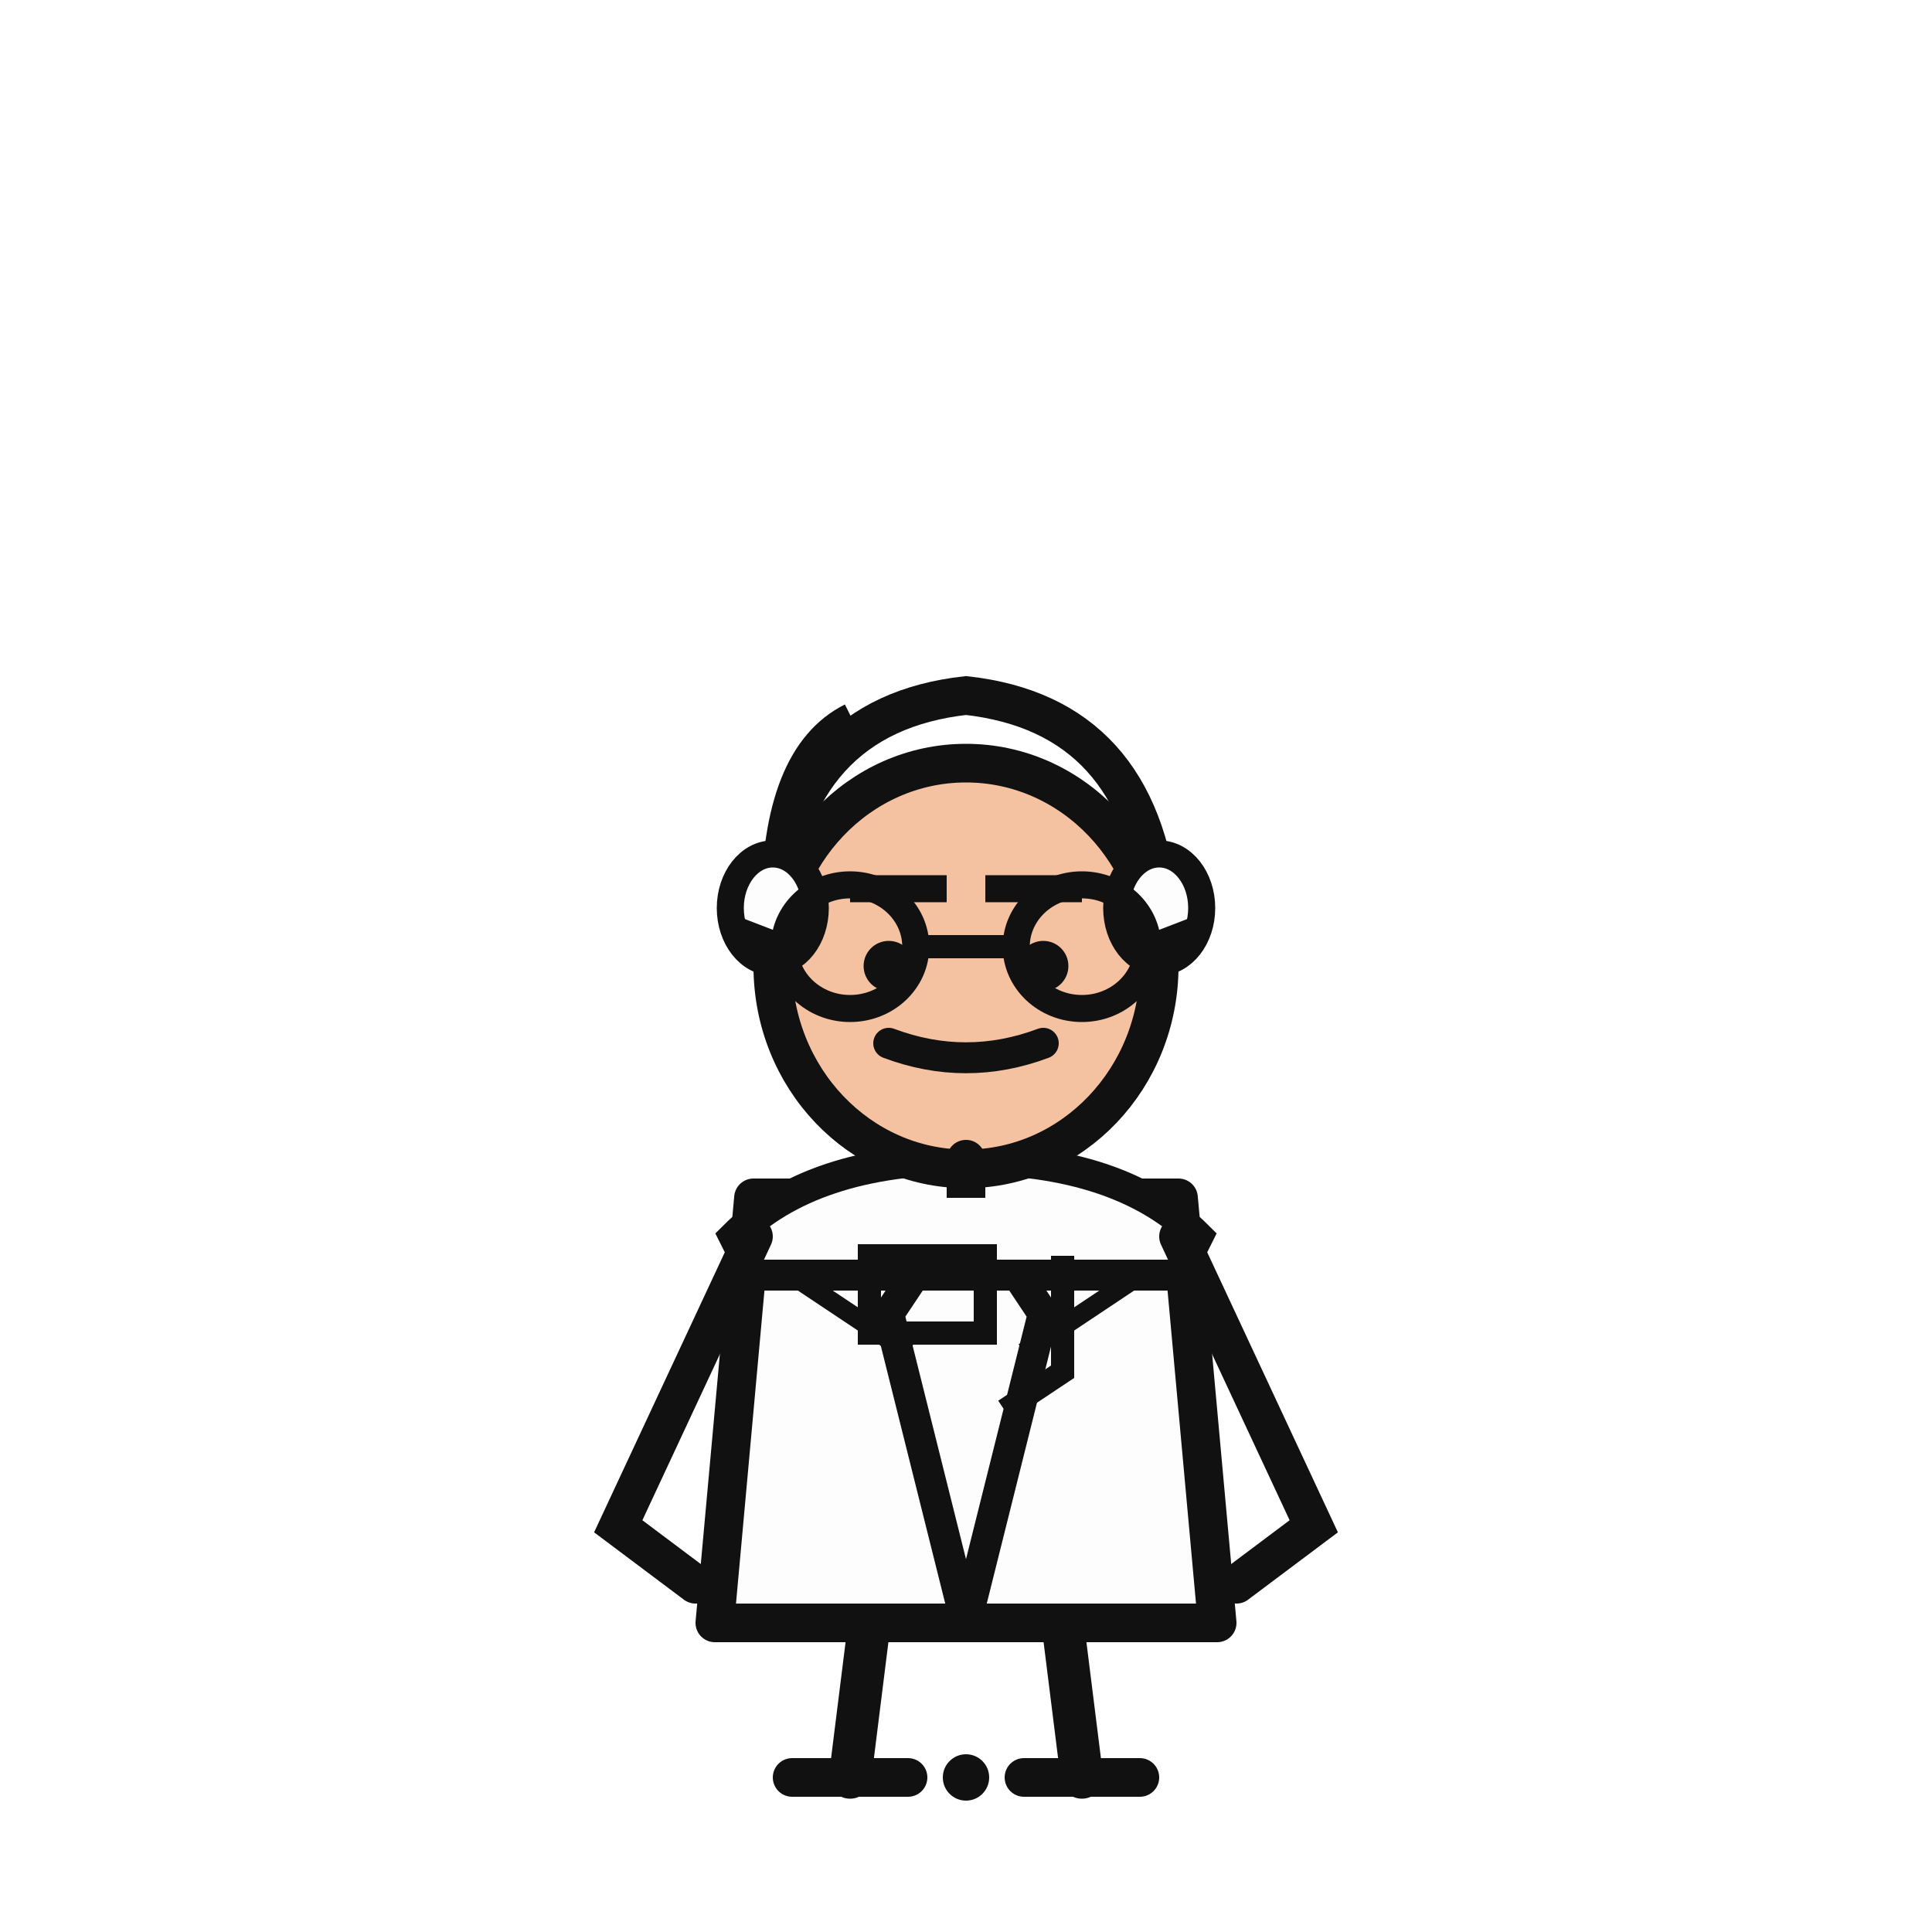
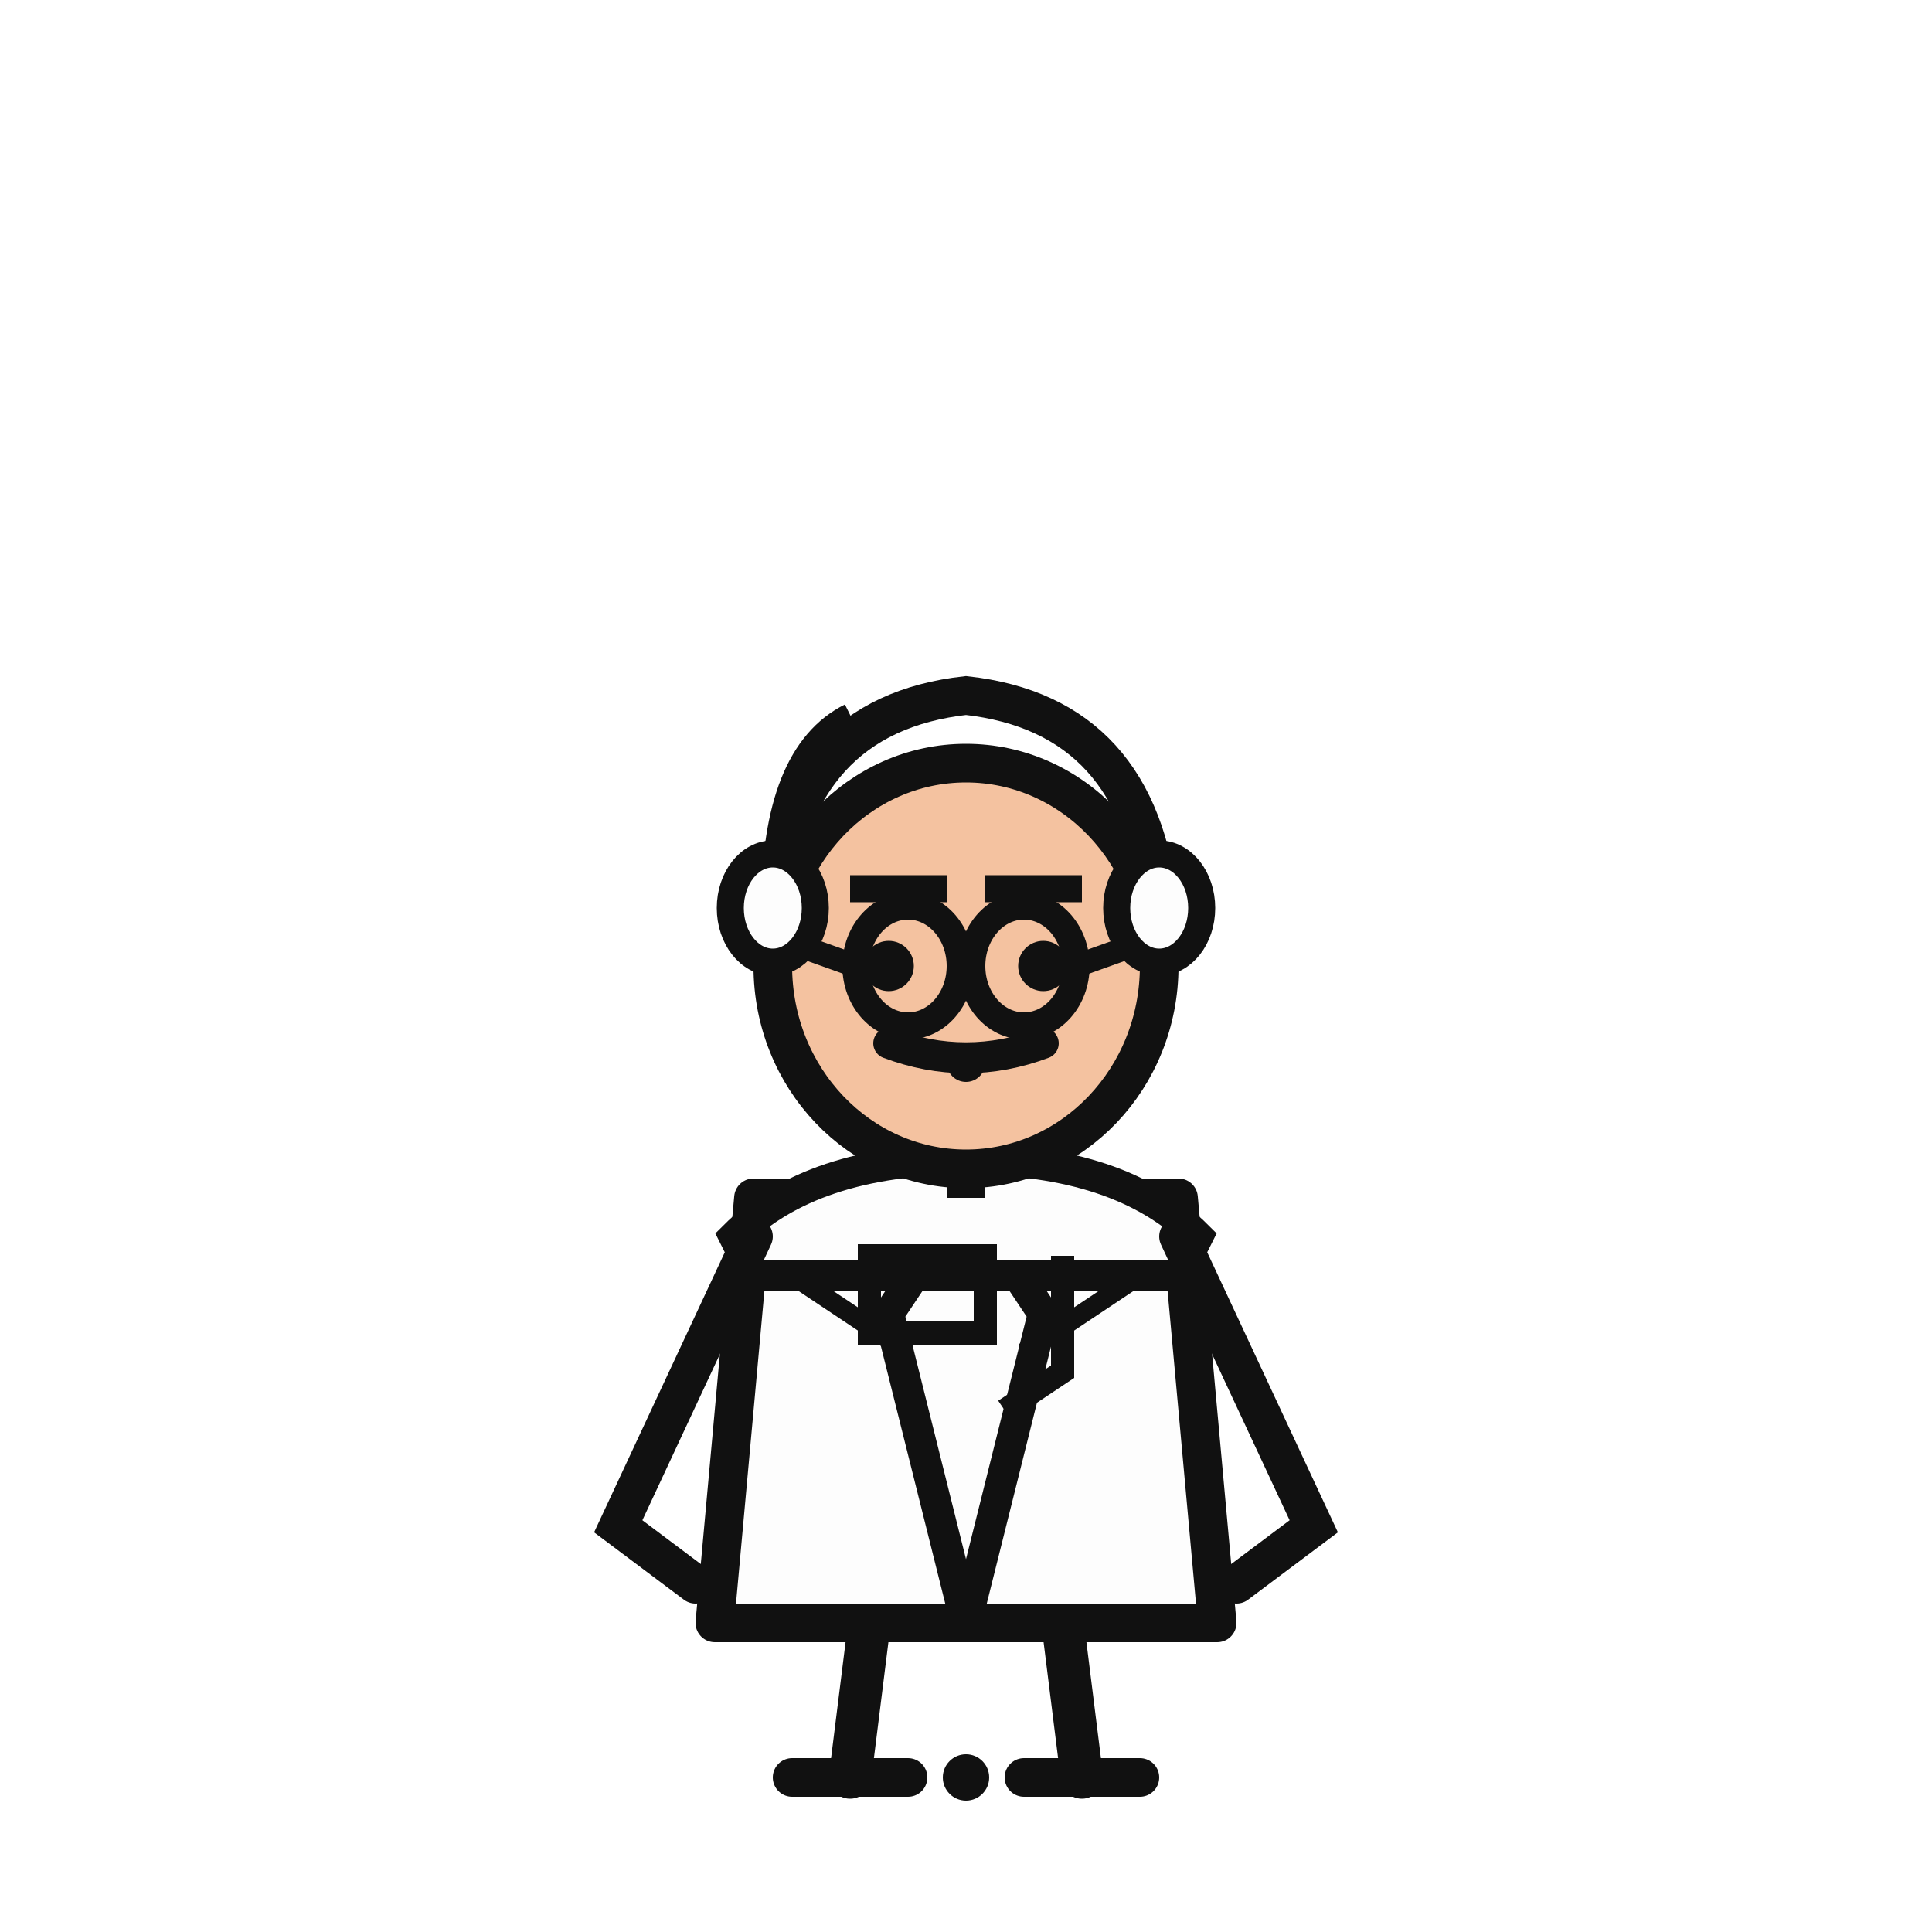
<svg xmlns="http://www.w3.org/2000/svg" viewBox="0 0 100 100" width="100" height="100">
  <path d="M 45 84 L 44 92" fill="none" stroke="#111" stroke-width="2.2" stroke-linecap="round" />
  <path d="M 55 84 L 56 92" fill="none" stroke="#111" stroke-width="2.2" stroke-linecap="round" />
  <path d="M 41 92 L 47 92" fill="none" stroke="#111" stroke-width="2" stroke-linecap="round" />
  <path d="M 53 92 L 59 92" fill="none" stroke="#111" stroke-width="2" stroke-linecap="round" />
  <path d="M 39 62 L 37 84 L 63 84 L 61 62 Z" fill="#fdfdfd" stroke="#111" stroke-width="2" stroke-linejoin="round" />
  <path d="M 50 62 L 46 68 L 50 84 L 54 68 Z" fill="#fdfdfd" stroke="#111" stroke-width="1.6" stroke-linejoin="round" />
  <line x1="41" y1="66" x2="47" y2="70" stroke="#111" stroke-width="1" />
  <line x1="59" y1="66" x2="53" y2="70" stroke="#111" stroke-width="1" />
  <path d="M 38 64 Q 42 60 50 60 Q 58 60 62 64 L 61 66 L 39 66 Z" fill="#fdfdfd" stroke="#111" stroke-width="1.6" />
  <path d="M 45 65 L 51 65 L 51 69 L 45 69 Z" fill="none" stroke="#111" stroke-width="1.2" />
  <path d="M 55 65 L 55 71 L 52 73" fill="none" stroke="#111" stroke-width="1.2" />
  <path d="M 39 64 L 32 79 L 36 82" fill="none" stroke="#111" stroke-width="2" stroke-linecap="round" />
  <path d="M 61 64 L 68 79 L 64 82" fill="none" stroke="#111" stroke-width="2" stroke-linecap="round" />
  <line x1="50" y1="62" x2="50" y2="58" stroke="#111" stroke-width="2" />
  <ellipse cx="50" cy="50" rx="10" ry="10.5" fill="#f4c2a0" stroke="#111" stroke-width="2" />
  <path d="M 40 47 Q 41 37 50 36 Q 59 37 60 47" fill="none" stroke="#111" stroke-width="2" />
  <path d="M 40 47 Q 40 39 44 37" fill="none" stroke="#111" stroke-width="1.2" />
  <ellipse cx="40" cy="47" rx="2.2" ry="2.8" fill="#fdfdfd" stroke="#111" stroke-width="1.4" />
  <ellipse cx="60" cy="47" rx="2.2" ry="2.8" fill="#fdfdfd" stroke="#111" stroke-width="1.4" />
  <line x1="44" y1="46" x2="49" y2="46" stroke="#111" stroke-width="1.4" />
  <line x1="51" y1="46" x2="56" y2="46" stroke="#111" stroke-width="1.4" />
  <circle cx="46" cy="50" r="1.3" fill="#111" />
  <circle cx="54" cy="50" r="1.3" fill="#111" />
  <path d="M 46 54 Q 50 55.5 54 54" fill="none" stroke="#111" stroke-width="1.6" stroke-linecap="round" />
-   <ellipse cx="44" cy="49" rx="3.4" ry="3.2" fill="none" stroke="#111" stroke-width="1.4" />
-   <ellipse cx="56" cy="49" rx="3.4" ry="3.2" fill="none" stroke="#111" stroke-width="1.4" />
-   <line x1="47.4" y1="49" x2="52.6" y2="49" stroke="#111" stroke-width="1.2" />
-   <path d="M 40.6 49 L 38 48" stroke="#111" stroke-width="1.2" />
-   <path d="M 59.4 49 L 62 48" stroke="#111" stroke-width="1.2" />
+   <ellipse cx="47" cy="50" rx="2.7" ry="3.1" fill="none" stroke="#111" stroke-width="1.4" />
+   <ellipse cx="53" cy="50" rx="2.7" ry="3.1" fill="none" stroke="#111" stroke-width="1.4" />
+   <path d="M 49.7 50 L 50.3 50" stroke="#111" stroke-width="1.2" />
+   <path d="M 44.3 50 L 41.5 49" stroke="#111" stroke-width="1.2" />
+   <path d="M 55.7 50 L 58.5 49" stroke="#111" stroke-width="1.2" />
  <g id="anchor-feet" data-x="50" data-y="92" transform="translate(50 92)">
    <circle cx="0" cy="0" r="1.2" fill="#111" />
  </g>
-   <g id="anchor-mouth" data-x="50" data-y="60" transform="translate(50 60)">
+   <g id="anchor-mouth" data-x="50" data-y="55" transform="translate(50 55)">
    <circle cx="0" cy="0" r="1" fill="#111" />
  </g>
</svg>
